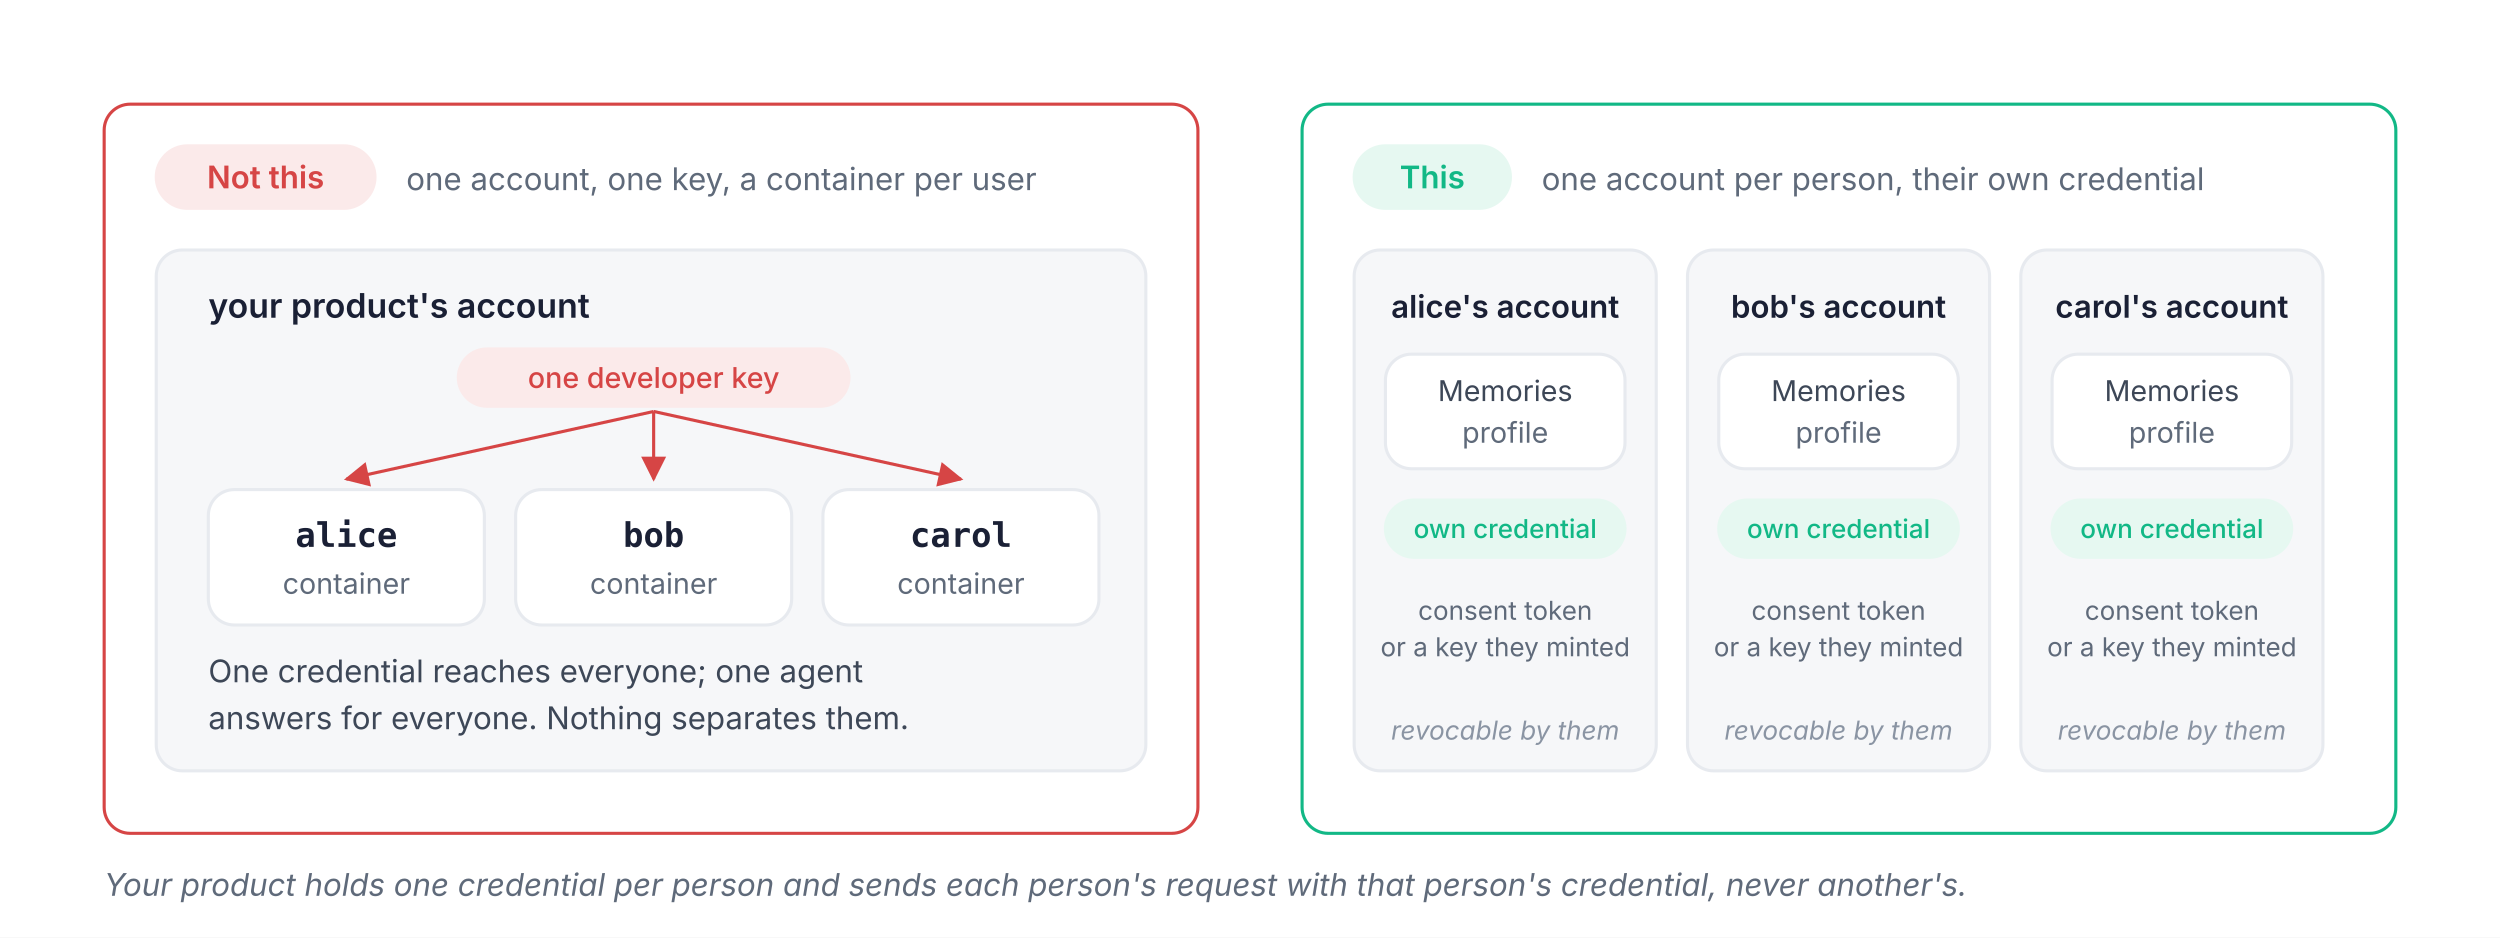
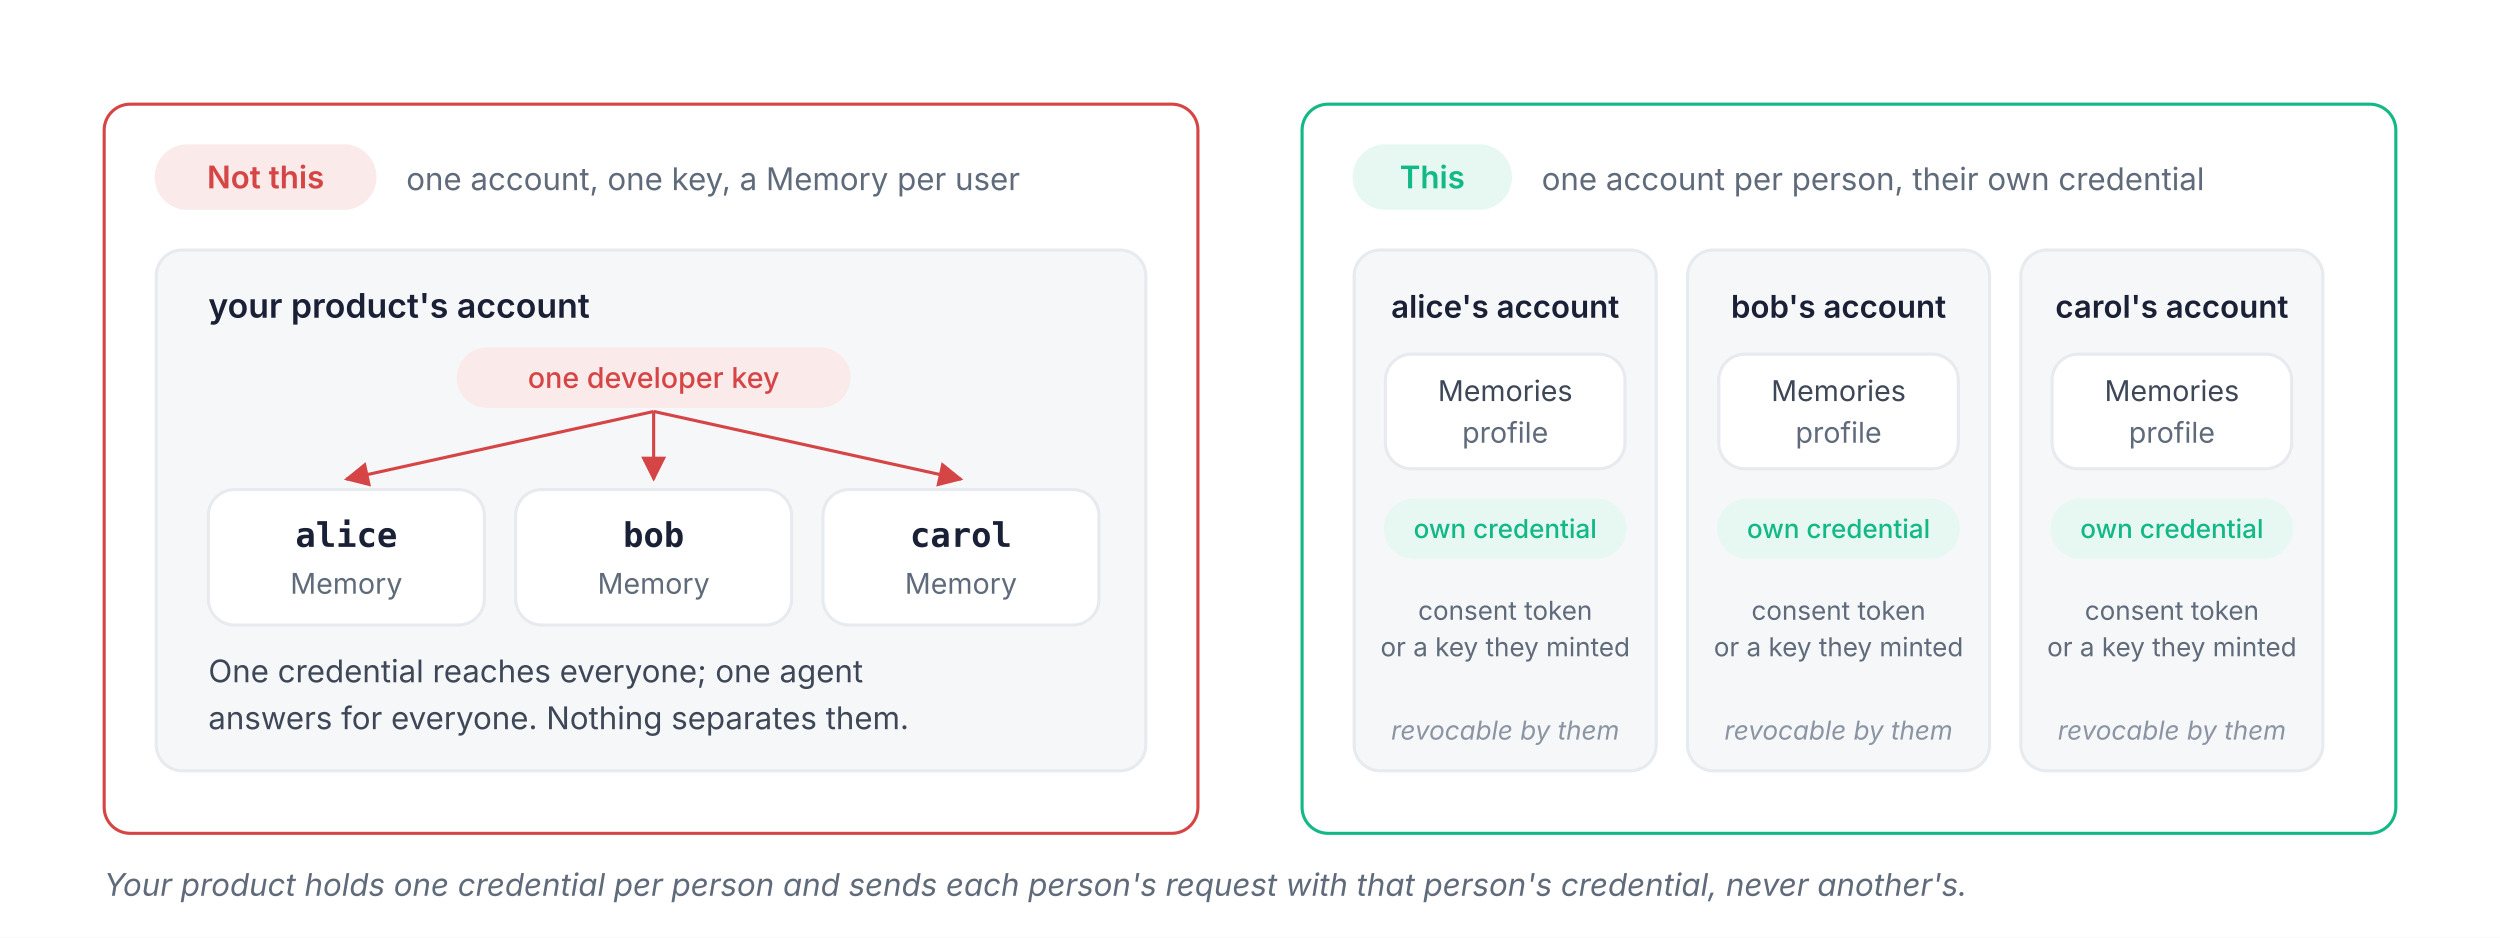
<svg xmlns="http://www.w3.org/2000/svg" viewBox="0 0 960 360" width="960" height="360" role="img" font-family="Inter, 'Noto Sans', 'Helvetica Neue', Arial, sans-serif">
  <defs>
    <marker id="arr-s" viewBox="0 0 10 10" refX="9" refY="5" markerWidth="8" markerHeight="8" orient="auto-start-reverse">
      <path d="M 0 0 L 10 5 L 0 10 z" fill="#8a94a3" />
    </marker>
    <marker id="arr-b" viewBox="0 0 10 10" refX="9" refY="5" markerWidth="8" markerHeight="8" orient="auto-start-reverse">
      <path d="M 0 0 L 10 5 L 0 10 z" fill="#3e61ff" />
    </marker>
    <marker id="arr-g" viewBox="0 0 10 10" refX="9" refY="5" markerWidth="8" markerHeight="8" orient="auto-start-reverse">
      <path d="M 0 0 L 10 5 L 0 10 z" fill="#12b886" />
    </marker>
    <marker id="arr-d" viewBox="0 0 10 10" refX="9" refY="5" markerWidth="8" markerHeight="8" orient="auto-start-reverse">
      <path d="M 0 0 L 10 5 L 0 10 z" fill="#d64545" />
    </marker>
  </defs>
  <rect width="960" height="360" fill="#ffffff" />
  <rect x="40" y="40" width="420" height="280" rx="10" fill="#fff" stroke="#d64545" stroke-width="1.2" />
  <rect x="60" y="56" width="84" height="24" rx="12.0" fill="#fbeaea" stroke="#fbeaea" stroke-width="1.2" />
  <text x="102.0" y="72.32" font-family="Inter, 'Noto Sans', 'Helvetica Neue', Arial, sans-serif" font-size="12" font-weight="600" fill="#d64545" text-anchor="middle">Not this</text>
-   <text x="156" y="73" font-family="Inter, 'Noto Sans', 'Helvetica Neue', Arial, sans-serif" font-size="12" font-weight="400" fill="#5f6a7a" text-anchor="start">one account, one key, a container per user</text>
+   <text x="156" y="73" font-family="Inter, 'Noto Sans', 'Helvetica Neue', Arial, sans-serif" font-size="12" font-weight="400" fill="#5f6a7a" text-anchor="start">one account, one key, a Memory per user</text>
  <rect x="60" y="96" width="380" height="200" rx="10" fill="#f6f7f9" stroke="#e7eaef" stroke-width="1.2" />
  <text x="80" y="122" font-family="Inter, 'Noto Sans', 'Helvetica Neue', Arial, sans-serif" font-size="13" font-weight="600" fill="#1a2035" text-anchor="start">your product's account</text>
  <rect x="176" y="134" width="150" height="22" rx="11.0" fill="#fbeaea" stroke="#fbeaea" stroke-width="1.2" />
  <text x="251.0" y="148.96" font-family="Inter, 'Noto Sans', 'Helvetica Neue', Arial, sans-serif" font-size="11" font-weight="500" fill="#d64545" text-anchor="middle">one developer key</text>
  <rect x="80" y="188" width="106" height="52" rx="10" fill="#fff" stroke="#e7eaef" stroke-width="1.2" />
  <text x="133" y="210" font-family="'JetBrains Mono', SFMono-Regular, Menlo, Consolas, monospace" font-size="13" font-weight="600" fill="#1a2035" text-anchor="middle">alice</text>
-   <text x="133" y="228" font-family="Inter, 'Noto Sans', 'Helvetica Neue', Arial, sans-serif" font-size="11" font-weight="400" fill="#5f6a7a" text-anchor="middle">container</text>
+   <text x="133" y="228" font-family="Inter, 'Noto Sans', 'Helvetica Neue', Arial, sans-serif" font-size="11" font-weight="400" fill="#5f6a7a" text-anchor="middle">Memory</text>
  <path d="M 251 158 L 133 184" fill="none" stroke="#d64545" stroke-width="1.2" marker-end="url(#arr-d)" />
  <rect x="198" y="188" width="106" height="52" rx="10" fill="#fff" stroke="#e7eaef" stroke-width="1.2" />
  <text x="251" y="210" font-family="'JetBrains Mono', SFMono-Regular, Menlo, Consolas, monospace" font-size="13" font-weight="600" fill="#1a2035" text-anchor="middle">bob</text>
-   <text x="251" y="228" font-family="Inter, 'Noto Sans', 'Helvetica Neue', Arial, sans-serif" font-size="11" font-weight="400" fill="#5f6a7a" text-anchor="middle">container</text>
+   <text x="251" y="228" font-family="Inter, 'Noto Sans', 'Helvetica Neue', Arial, sans-serif" font-size="11" font-weight="400" fill="#5f6a7a" text-anchor="middle">Memory</text>
  <path d="M 251 158 L 251 184" fill="none" stroke="#d64545" stroke-width="1.2" marker-end="url(#arr-d)" />
  <rect x="316" y="188" width="106" height="52" rx="10" fill="#fff" stroke="#e7eaef" stroke-width="1.2" />
  <text x="369" y="210" font-family="'JetBrains Mono', SFMono-Regular, Menlo, Consolas, monospace" font-size="13" font-weight="600" fill="#1a2035" text-anchor="middle">carol</text>
-   <text x="369" y="228" font-family="Inter, 'Noto Sans', 'Helvetica Neue', Arial, sans-serif" font-size="11" font-weight="400" fill="#5f6a7a" text-anchor="middle">container</text>
+   <text x="369" y="228" font-family="Inter, 'Noto Sans', 'Helvetica Neue', Arial, sans-serif" font-size="11" font-weight="400" fill="#5f6a7a" text-anchor="middle">Memory</text>
  <path d="M 251 158 L 369 184" fill="none" stroke="#d64545" stroke-width="1.2" marker-end="url(#arr-d)" />
  <text x="80" y="262" font-family="Inter, 'Noto Sans', 'Helvetica Neue', Arial, sans-serif" font-size="12" font-weight="400" fill="#3d4757" text-anchor="start">One credential reaches everyone; one agent</text>
  <text x="80" y="280" font-family="Inter, 'Noto Sans', 'Helvetica Neue', Arial, sans-serif" font-size="12" font-weight="400" fill="#3d4757" text-anchor="start">answers for everyone. Nothing separates them.</text>
  <rect x="500" y="40" width="420" height="280" rx="10" fill="#fff" stroke="#12b886" stroke-width="1.2" />
  <rect x="520" y="56" width="60" height="24" rx="12.0" fill="#e6f8f1" stroke="#e6f8f1" stroke-width="1.2" />
  <text x="550.0" y="72.32" font-family="Inter, 'Noto Sans', 'Helvetica Neue', Arial, sans-serif" font-size="12" font-weight="600" fill="#12b886" text-anchor="middle">This</text>
  <text x="592" y="73" font-family="Inter, 'Noto Sans', 'Helvetica Neue', Arial, sans-serif" font-size="12" font-weight="400" fill="#5f6a7a" text-anchor="start">one account per person, their own credential</text>
  <rect x="520" y="96" width="116" height="200" rx="10" fill="#f6f7f9" stroke="#e7eaef" stroke-width="1.2" />
  <text x="578" y="122" font-family="Inter, 'Noto Sans', 'Helvetica Neue', Arial, sans-serif" font-size="12" font-weight="600" fill="#1a2035" text-anchor="middle">alice's account</text>
  <rect x="532" y="136" width="92" height="44" rx="10" fill="#fff" stroke="#e7eaef" stroke-width="1.2" />
  <text x="578" y="154" font-family="Inter, 'Noto Sans', 'Helvetica Neue', Arial, sans-serif" font-size="11" font-weight="400" fill="#3d4757" text-anchor="middle">Memories</text>
  <text x="578" y="170" font-family="Inter, 'Noto Sans', 'Helvetica Neue', Arial, sans-serif" font-size="11" font-weight="400" fill="#5f6a7a" text-anchor="middle">profile</text>
  <rect x="532" y="192" width="92" height="22" rx="11.0" fill="#e6f8f1" stroke="#e6f8f1" stroke-width="1.2" />
  <text x="578.0" y="206.6" font-family="Inter, 'Noto Sans', 'Helvetica Neue', Arial, sans-serif" font-size="10" font-weight="500" fill="#12b886" text-anchor="middle">own credential</text>
  <text x="578" y="238" font-family="Inter, 'Noto Sans', 'Helvetica Neue', Arial, sans-serif" font-size="10" font-weight="400" fill="#5f6a7a" text-anchor="middle">consent token</text>
  <text x="578" y="252" font-family="Inter, 'Noto Sans', 'Helvetica Neue', Arial, sans-serif" font-size="10" font-weight="400" fill="#5f6a7a" text-anchor="middle">or a key they minted</text>
  <text x="578" y="284" font-family="Inter, 'Noto Sans', 'Helvetica Neue', Arial, sans-serif" font-size="10" font-weight="400" fill="#8a94a3" text-anchor="middle" font-style="italic">revocable by them</text>
  <rect x="648" y="96" width="116" height="200" rx="10" fill="#f6f7f9" stroke="#e7eaef" stroke-width="1.2" />
  <text x="706" y="122" font-family="Inter, 'Noto Sans', 'Helvetica Neue', Arial, sans-serif" font-size="12" font-weight="600" fill="#1a2035" text-anchor="middle">bob's account</text>
  <rect x="660" y="136" width="92" height="44" rx="10" fill="#fff" stroke="#e7eaef" stroke-width="1.2" />
  <text x="706" y="154" font-family="Inter, 'Noto Sans', 'Helvetica Neue', Arial, sans-serif" font-size="11" font-weight="400" fill="#3d4757" text-anchor="middle">Memories</text>
  <text x="706" y="170" font-family="Inter, 'Noto Sans', 'Helvetica Neue', Arial, sans-serif" font-size="11" font-weight="400" fill="#5f6a7a" text-anchor="middle">profile</text>
  <rect x="660" y="192" width="92" height="22" rx="11.0" fill="#e6f8f1" stroke="#e6f8f1" stroke-width="1.2" />
  <text x="706.0" y="206.6" font-family="Inter, 'Noto Sans', 'Helvetica Neue', Arial, sans-serif" font-size="10" font-weight="500" fill="#12b886" text-anchor="middle">own credential</text>
  <text x="706" y="238" font-family="Inter, 'Noto Sans', 'Helvetica Neue', Arial, sans-serif" font-size="10" font-weight="400" fill="#5f6a7a" text-anchor="middle">consent token</text>
  <text x="706" y="252" font-family="Inter, 'Noto Sans', 'Helvetica Neue', Arial, sans-serif" font-size="10" font-weight="400" fill="#5f6a7a" text-anchor="middle">or a key they minted</text>
  <text x="706" y="284" font-family="Inter, 'Noto Sans', 'Helvetica Neue', Arial, sans-serif" font-size="10" font-weight="400" fill="#8a94a3" text-anchor="middle" font-style="italic">revocable by them</text>
  <rect x="776" y="96" width="116" height="200" rx="10" fill="#f6f7f9" stroke="#e7eaef" stroke-width="1.2" />
  <text x="834" y="122" font-family="Inter, 'Noto Sans', 'Helvetica Neue', Arial, sans-serif" font-size="12" font-weight="600" fill="#1a2035" text-anchor="middle">carol's account</text>
  <rect x="788" y="136" width="92" height="44" rx="10" fill="#fff" stroke="#e7eaef" stroke-width="1.2" />
  <text x="834" y="154" font-family="Inter, 'Noto Sans', 'Helvetica Neue', Arial, sans-serif" font-size="11" font-weight="400" fill="#3d4757" text-anchor="middle">Memories</text>
  <text x="834" y="170" font-family="Inter, 'Noto Sans', 'Helvetica Neue', Arial, sans-serif" font-size="11" font-weight="400" fill="#5f6a7a" text-anchor="middle">profile</text>
  <rect x="788" y="192" width="92" height="22" rx="11.0" fill="#e6f8f1" stroke="#e6f8f1" stroke-width="1.2" />
  <text x="834.0" y="206.6" font-family="Inter, 'Noto Sans', 'Helvetica Neue', Arial, sans-serif" font-size="10" font-weight="500" fill="#12b886" text-anchor="middle">own credential</text>
  <text x="834" y="238" font-family="Inter, 'Noto Sans', 'Helvetica Neue', Arial, sans-serif" font-size="10" font-weight="400" fill="#5f6a7a" text-anchor="middle">consent token</text>
  <text x="834" y="252" font-family="Inter, 'Noto Sans', 'Helvetica Neue', Arial, sans-serif" font-size="10" font-weight="400" fill="#5f6a7a" text-anchor="middle">or a key they minted</text>
  <text x="834" y="284" font-family="Inter, 'Noto Sans', 'Helvetica Neue', Arial, sans-serif" font-size="10" font-weight="400" fill="#8a94a3" text-anchor="middle" font-style="italic">revocable by them</text>
  <text x="40" y="344" font-family="Inter, 'Noto Sans', 'Helvetica Neue', Arial, sans-serif" font-size="12" font-weight="400" fill="#5f6a7a" text-anchor="start" font-style="italic">Your product holds one credential per person and sends each person's request with that person's credential, never another's.</text>
</svg>
